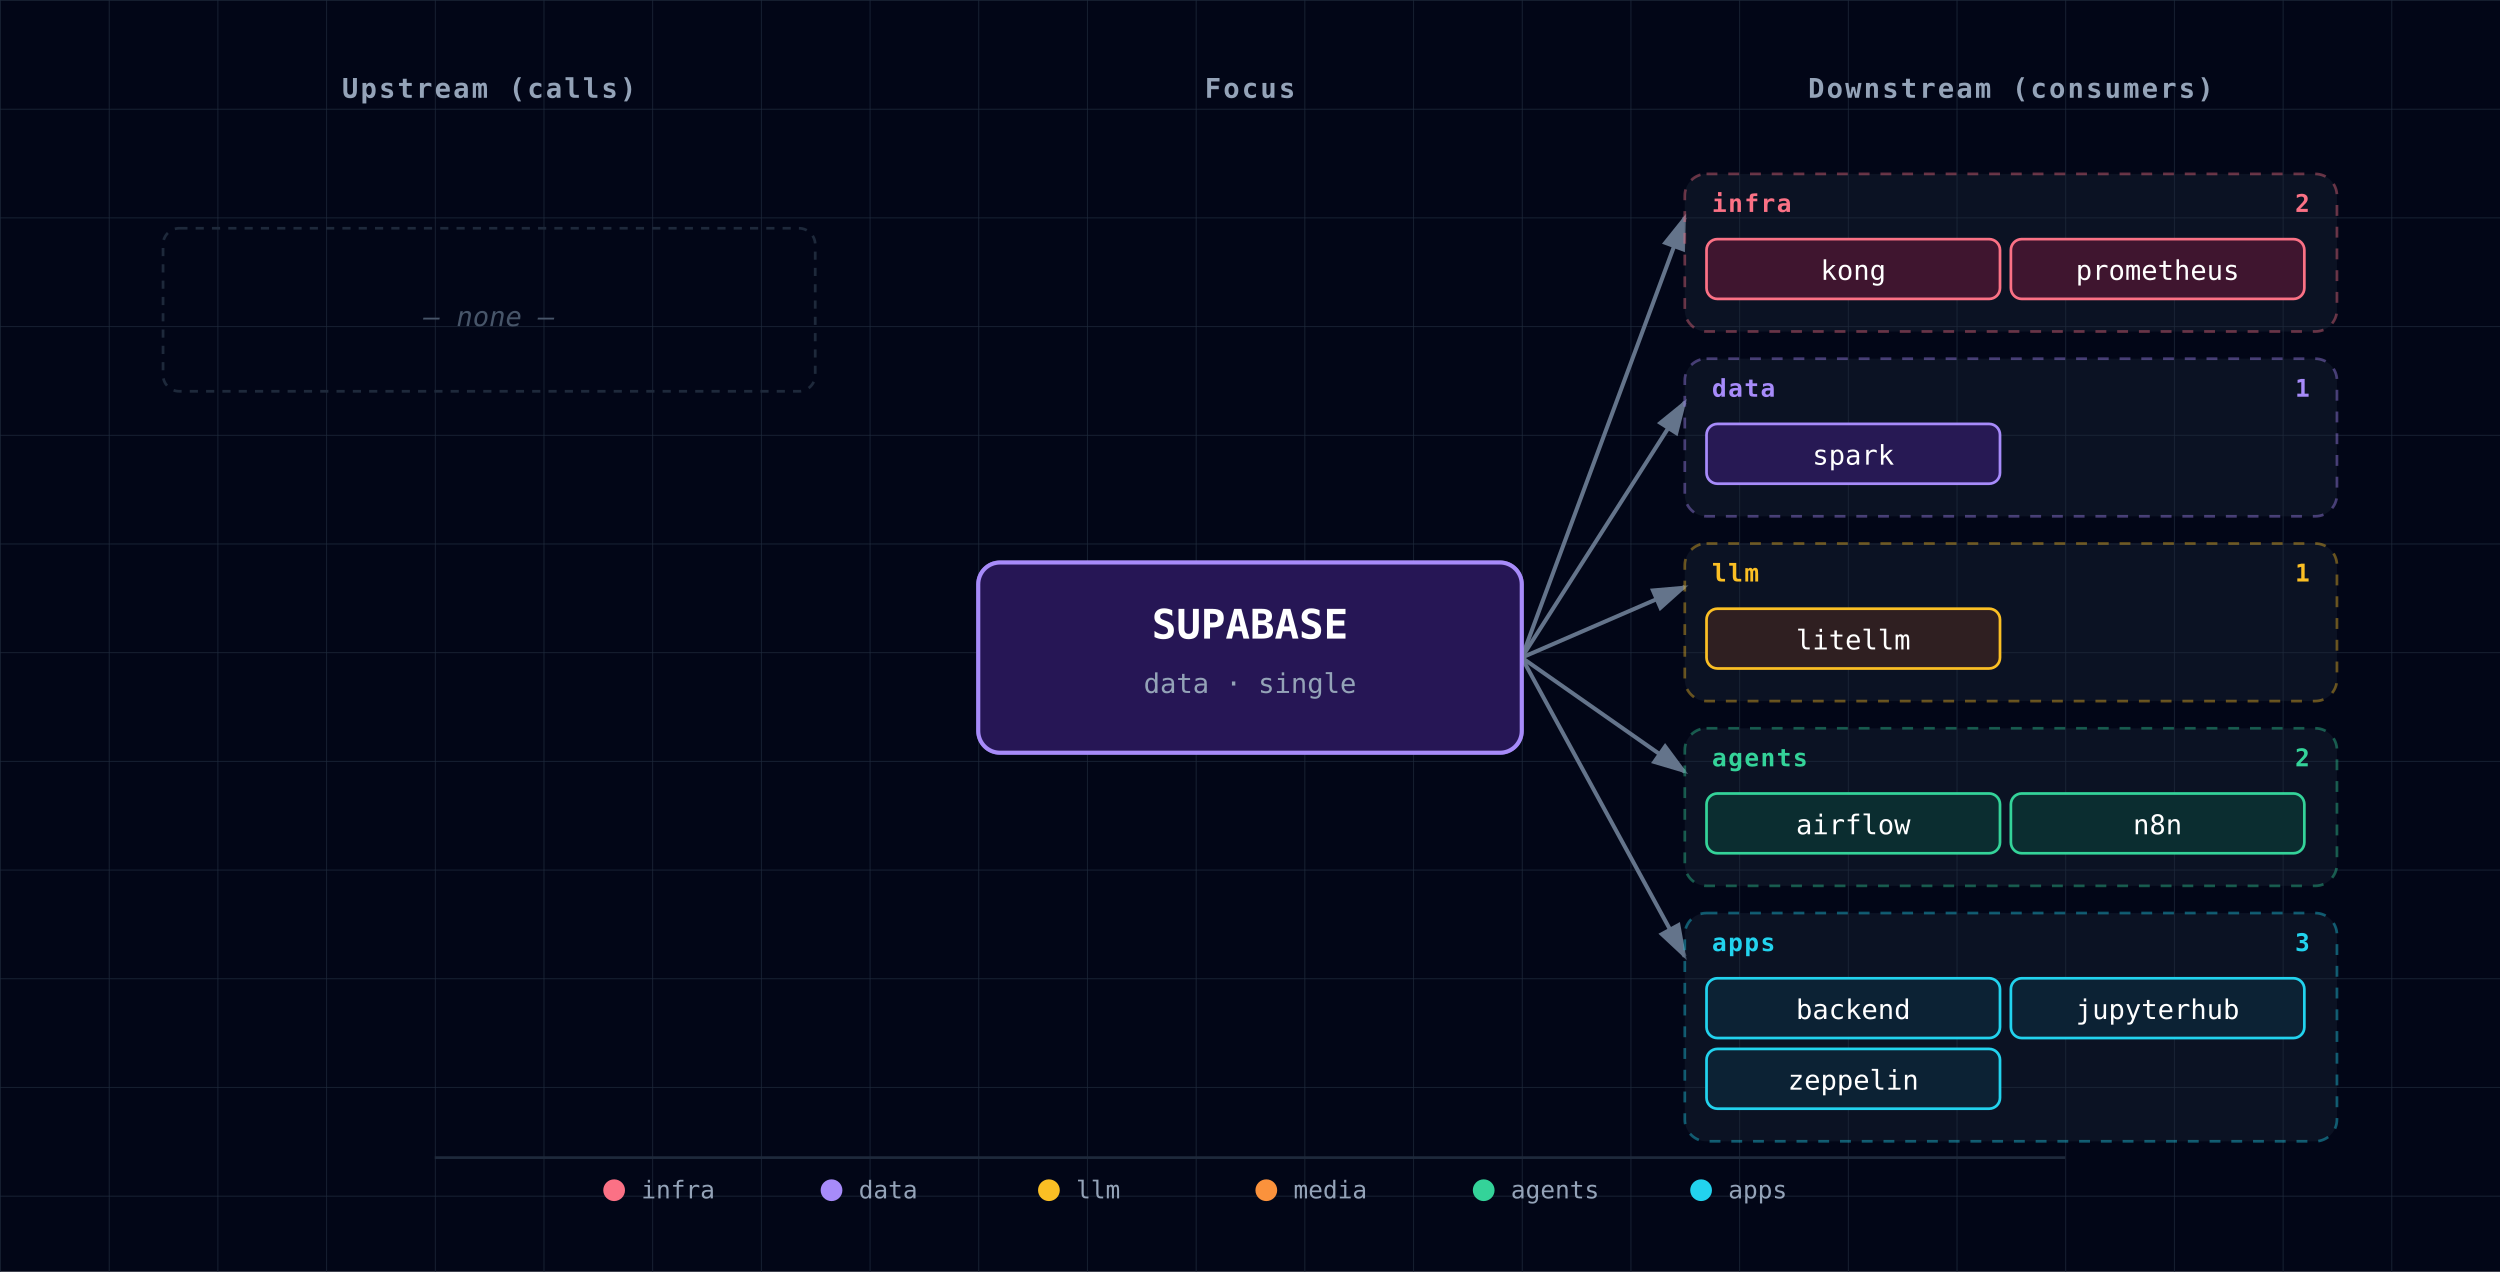
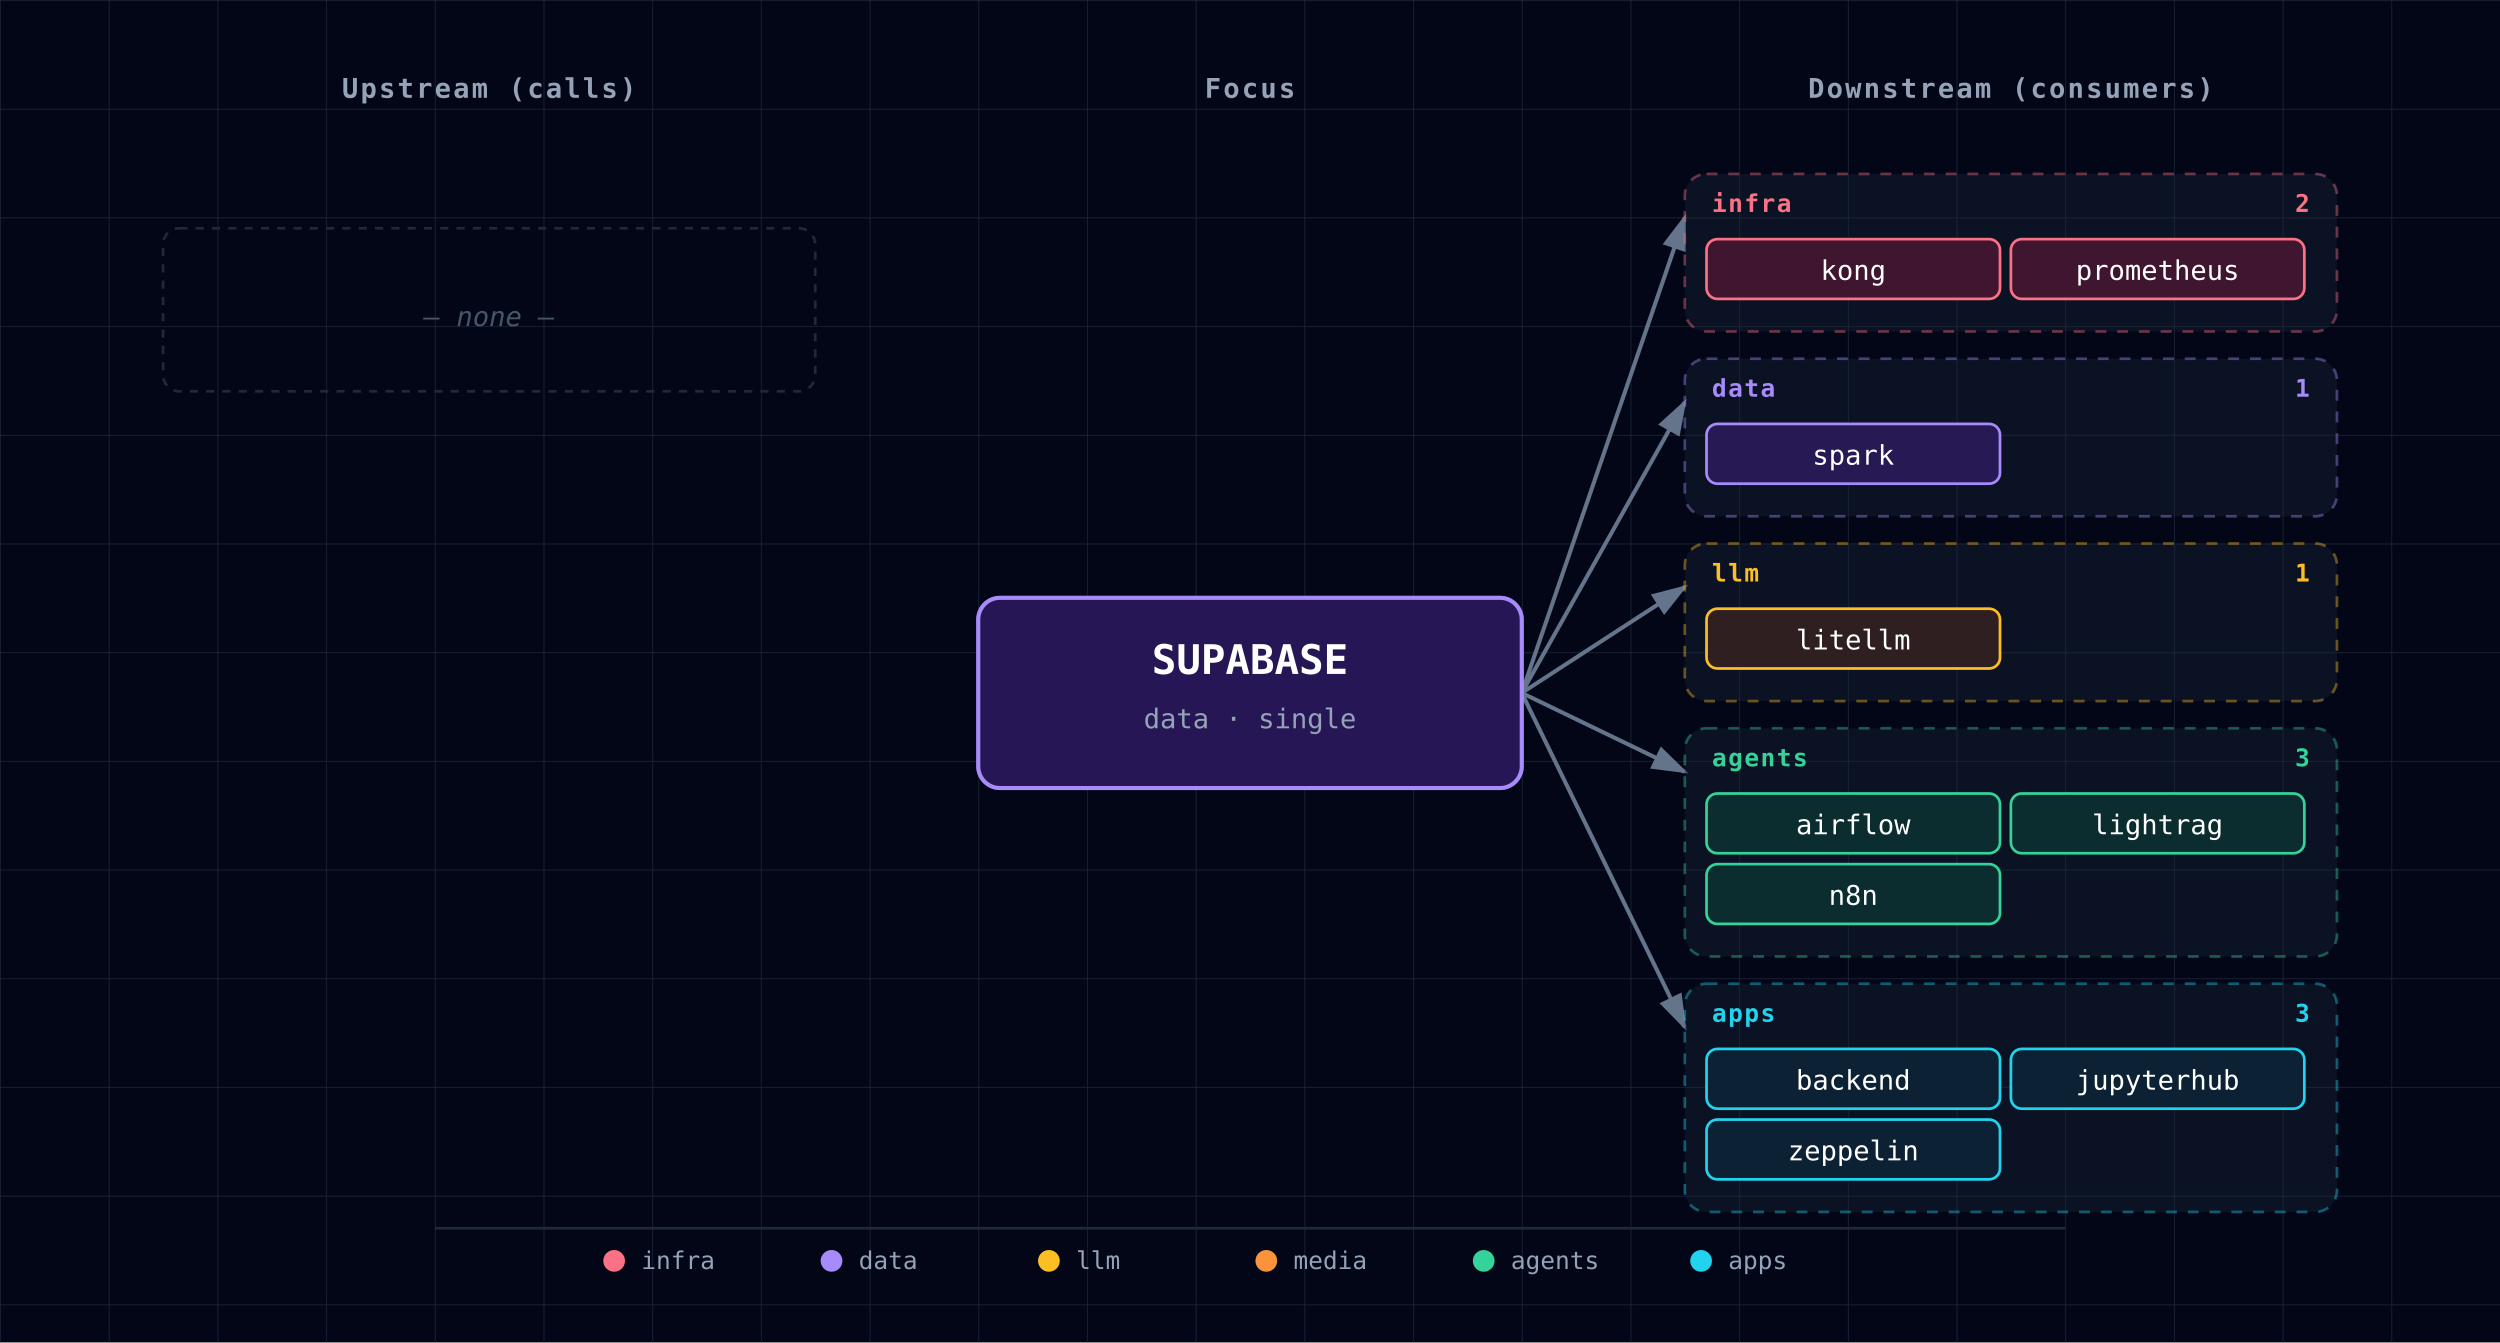
- <svg xmlns="http://www.w3.org/2000/svg" viewBox="0 0 920 468" font-family="'JetBrains Mono', 'Fira Code', Menlo, Consolas, monospace">
+ <svg xmlns="http://www.w3.org/2000/svg" viewBox="0 0 920 494" font-family="'JetBrains Mono', 'Fira Code', Menlo, Consolas, monospace">
  <defs>
    <pattern id="grid" width="40" height="40" patternUnits="userSpaceOnUse">
      <path d="M 40 0 L 0 0 0 40" fill="none" stroke="#1e293b" stroke-width="0.5" />
    </pattern>
    <marker id="arrowhead" markerWidth="9" markerHeight="6" refX="8" refY="3" orient="auto">
      <polygon points="0 0, 9 3, 0 6" fill="#64748b" />
    </marker>
    <filter id="focus-glow" x="-50%" y="-50%" width="200%" height="200%">
      <feGaussianBlur in="SourceAlpha" stdDeviation="6" />
      <feFlood flood-color="#a78bfa" flood-opacity="0.6" />
      <feComposite in2="SourceAlpha" operator="in" />
      <feMerge>
        <feMergeNode />
        <feMergeNode in="SourceGraphic" />
      </feMerge>
    </filter>
  </defs>
-   <rect width="920" height="468" fill="#020617" />
-   <rect width="920" height="468" fill="url(#grid)" />
+   <rect width="920" height="494" fill="#020617" />
+   <rect width="920" height="494" fill="url(#grid)" />
  <text x="180" y="36" fill="#94a3b8" font-size="10" font-weight="600" text-anchor="middle" letter-spacing="0.08em">Upstream (calls)</text>
  <text x="460" y="36" fill="#94a3b8" font-size="10" font-weight="600" text-anchor="middle" letter-spacing="0.08em">Focus</text>
  <text x="740" y="36" fill="#94a3b8" font-size="10" font-weight="600" text-anchor="middle" letter-spacing="0.08em">Downstream (consumers)</text>
-   <line x1="560" y1="242" x2="620" y2="80" stroke="#64748b" stroke-width="1.5" marker-end="url(#arrowhead)" />
-   <line x1="560" y1="242" x2="620" y2="148" stroke="#64748b" stroke-width="1.5" marker-end="url(#arrowhead)" />
-   <line x1="560" y1="242" x2="620" y2="216" stroke="#64748b" stroke-width="1.5" marker-end="url(#arrowhead)" />
-   <line x1="560" y1="242" x2="620" y2="284" stroke="#64748b" stroke-width="1.5" marker-end="url(#arrowhead)" />
-   <line x1="560" y1="242" x2="620" y2="352" stroke="#64748b" stroke-width="1.5" marker-end="url(#arrowhead)" />
+   <line x1="560" y1="255" x2="620" y2="80" stroke="#64748b" stroke-width="1.5" marker-end="url(#arrowhead)" />
+   <line x1="560" y1="255" x2="620" y2="148" stroke="#64748b" stroke-width="1.5" marker-end="url(#arrowhead)" />
+   <line x1="560" y1="255" x2="620" y2="216" stroke="#64748b" stroke-width="1.5" marker-end="url(#arrowhead)" />
+   <line x1="560" y1="255" x2="620" y2="284" stroke="#64748b" stroke-width="1.5" marker-end="url(#arrowhead)" />
+   <line x1="560" y1="255" x2="620" y2="378" stroke="#64748b" stroke-width="1.5" marker-end="url(#arrowhead)" />
  <g>
    <rect x="60" y="84" width="240" height="60" rx="6" fill="none" stroke="#1e293b" stroke-width="1" stroke-dasharray="3,3" />
    <text x="180" y="120" fill="#475569" font-size="10" font-style="italic" text-anchor="middle">— none —</text>
  </g>
  <g>
    <g class="cluster">
      <rect x="620" y="64" width="240" height="58" rx="8" fill="rgba(30,41,59,0.35)" stroke="#fb7185" stroke-width="1" stroke-dasharray="4,4" stroke-opacity="0.4" />
      <text x="630" y="78" fill="#fb7185" font-size="9" font-weight="700" text-anchor="start" style="letter-spacing:0.06em;text-transform:uppercase;">infra</text>
      <text x="850" y="78" fill="#fb7185" font-size="9" font-weight="600" text-anchor="end">2</text>
    </g>
    <g>
      <rect x="628" y="88" width="108" height="22" rx="4" fill="#0f172a" />
      <rect x="628" y="88" width="108" height="22" rx="4" fill="rgba(136, 19, 55, 0.4)" stroke="#fb7185" stroke-width="1" />
      <text x="682" y="103" fill="white" font-size="10" text-anchor="middle">kong</text>
    </g>
    <g>
      <rect x="740" y="88" width="108" height="22" rx="4" fill="#0f172a" />
      <rect x="740" y="88" width="108" height="22" rx="4" fill="rgba(136, 19, 55, 0.4)" stroke="#fb7185" stroke-width="1" />
      <text x="794" y="103" fill="white" font-size="10" text-anchor="middle">prometheus</text>
    </g>
    <g class="cluster">
      <rect x="620" y="132" width="240" height="58" rx="8" fill="rgba(30,41,59,0.35)" stroke="#a78bfa" stroke-width="1" stroke-dasharray="4,4" stroke-opacity="0.4" />
      <text x="630" y="146" fill="#a78bfa" font-size="9" font-weight="700" text-anchor="start" style="letter-spacing:0.06em;text-transform:uppercase;">data</text>
      <text x="850" y="146" fill="#a78bfa" font-size="9" font-weight="600" text-anchor="end">1</text>
    </g>
    <g>
      <rect x="628" y="156" width="108" height="22" rx="4" fill="#0f172a" />
      <rect x="628" y="156" width="108" height="22" rx="4" fill="rgba(76, 29, 149, 0.4)" stroke="#a78bfa" stroke-width="1" />
      <text x="682" y="171" fill="white" font-size="10" text-anchor="middle">spark</text>
    </g>
    <g class="cluster">
      <rect x="620" y="200" width="240" height="58" rx="8" fill="rgba(30,41,59,0.35)" stroke="#fbbf24" stroke-width="1" stroke-dasharray="4,4" stroke-opacity="0.4" />
      <text x="630" y="214" fill="#fbbf24" font-size="9" font-weight="700" text-anchor="start" style="letter-spacing:0.06em;text-transform:uppercase;">llm</text>
      <text x="850" y="214" fill="#fbbf24" font-size="9" font-weight="600" text-anchor="end">1</text>
    </g>
    <g>
      <rect x="628" y="224" width="108" height="22" rx="4" fill="#0f172a" />
      <rect x="628" y="224" width="108" height="22" rx="4" fill="rgba(120, 53, 15, 0.3)" stroke="#fbbf24" stroke-width="1" />
      <text x="682" y="239" fill="white" font-size="10" text-anchor="middle">litellm</text>
    </g>
    <g class="cluster">
-       <rect x="620" y="268" width="240" height="58" rx="8" fill="rgba(30,41,59,0.35)" stroke="#34d399" stroke-width="1" stroke-dasharray="4,4" stroke-opacity="0.4" />
+       <rect x="620" y="268" width="240" height="84" rx="8" fill="rgba(30,41,59,0.35)" stroke="#34d399" stroke-width="1" stroke-dasharray="4,4" stroke-opacity="0.4" />
      <text x="630" y="282" fill="#34d399" font-size="9" font-weight="700" text-anchor="start" style="letter-spacing:0.06em;text-transform:uppercase;">agents</text>
-       <text x="850" y="282" fill="#34d399" font-size="9" font-weight="600" text-anchor="end">2</text>
+       <text x="850" y="282" fill="#34d399" font-size="9" font-weight="600" text-anchor="end">3</text>
    </g>
    <g>
      <rect x="628" y="292" width="108" height="22" rx="4" fill="#0f172a" />
      <rect x="628" y="292" width="108" height="22" rx="4" fill="rgba(6, 78, 59, 0.4)" stroke="#34d399" stroke-width="1" />
      <text x="682" y="307" fill="white" font-size="10" text-anchor="middle">airflow</text>
    </g>
    <g>
      <rect x="740" y="292" width="108" height="22" rx="4" fill="#0f172a" />
      <rect x="740" y="292" width="108" height="22" rx="4" fill="rgba(6, 78, 59, 0.4)" stroke="#34d399" stroke-width="1" />
-       <text x="794" y="307" fill="white" font-size="10" text-anchor="middle">n8n</text>
+       <text x="794" y="307" fill="white" font-size="10" text-anchor="middle">lightrag</text>
+     </g>
+     <g>
+       <rect x="628" y="318" width="108" height="22" rx="4" fill="#0f172a" />
+       <rect x="628" y="318" width="108" height="22" rx="4" fill="rgba(6, 78, 59, 0.4)" stroke="#34d399" stroke-width="1" />
+       <text x="682" y="333" fill="white" font-size="10" text-anchor="middle">n8n</text>
    </g>
    <g class="cluster">
-       <rect x="620" y="336" width="240" height="84" rx="8" fill="rgba(30,41,59,0.35)" stroke="#22d3ee" stroke-width="1" stroke-dasharray="4,4" stroke-opacity="0.4" />
-       <text x="630" y="350" fill="#22d3ee" font-size="9" font-weight="700" text-anchor="start" style="letter-spacing:0.06em;text-transform:uppercase;">apps</text>
-       <text x="850" y="350" fill="#22d3ee" font-size="9" font-weight="600" text-anchor="end">3</text>
-     </g>
-     <g>
-       <rect x="628" y="360" width="108" height="22" rx="4" fill="#0f172a" />
-       <rect x="628" y="360" width="108" height="22" rx="4" fill="rgba(8, 51, 68, 0.4)" stroke="#22d3ee" stroke-width="1" />
-       <text x="682" y="375" fill="white" font-size="10" text-anchor="middle">backend</text>
-     </g>
-     <g>
-       <rect x="740" y="360" width="108" height="22" rx="4" fill="#0f172a" />
-       <rect x="740" y="360" width="108" height="22" rx="4" fill="rgba(8, 51, 68, 0.4)" stroke="#22d3ee" stroke-width="1" />
-       <text x="794" y="375" fill="white" font-size="10" text-anchor="middle">jupyterhub</text>
+       <rect x="620" y="362" width="240" height="84" rx="8" fill="rgba(30,41,59,0.35)" stroke="#22d3ee" stroke-width="1" stroke-dasharray="4,4" stroke-opacity="0.4" />
+       <text x="630" y="376" fill="#22d3ee" font-size="9" font-weight="700" text-anchor="start" style="letter-spacing:0.06em;text-transform:uppercase;">apps</text>
+       <text x="850" y="376" fill="#22d3ee" font-size="9" font-weight="600" text-anchor="end">3</text>
    </g>
    <g>
      <rect x="628" y="386" width="108" height="22" rx="4" fill="#0f172a" />
      <rect x="628" y="386" width="108" height="22" rx="4" fill="rgba(8, 51, 68, 0.4)" stroke="#22d3ee" stroke-width="1" />
-       <text x="682" y="401" fill="white" font-size="10" text-anchor="middle">zeppelin</text>
+       <text x="682" y="401" fill="white" font-size="10" text-anchor="middle">backend</text>
+     </g>
+     <g>
+       <rect x="740" y="386" width="108" height="22" rx="4" fill="#0f172a" />
+       <rect x="740" y="386" width="108" height="22" rx="4" fill="rgba(8, 51, 68, 0.4)" stroke="#22d3ee" stroke-width="1" />
+       <text x="794" y="401" fill="white" font-size="10" text-anchor="middle">jupyterhub</text>
+     </g>
+     <g>
+       <rect x="628" y="412" width="108" height="22" rx="4" fill="#0f172a" />
+       <rect x="628" y="412" width="108" height="22" rx="4" fill="rgba(8, 51, 68, 0.4)" stroke="#22d3ee" stroke-width="1" />
+       <text x="682" y="427" fill="white" font-size="10" text-anchor="middle">zeppelin</text>
    </g>
  </g>
  <g class="focus" filter="url(#focus-glow)">
-     <rect x="360" y="207" width="200" height="70" rx="8" fill="#0f172a" />
-     <rect x="360" y="207" width="200" height="70" rx="8" fill="rgba(76, 29, 149, 0.4)" stroke="#a78bfa" stroke-width="1.5" />
-     <text x="460" y="235" fill="white" font-size="15" font-weight="700" text-anchor="middle">SUPABASE</text>
-     <text x="460" y="255" fill="#94a3b8" font-size="10" text-anchor="middle">data · single</text>
+     <rect x="360" y="220" width="200" height="70" rx="8" fill="#0f172a" />
+     <rect x="360" y="220" width="200" height="70" rx="8" fill="rgba(76, 29, 149, 0.4)" stroke="#a78bfa" stroke-width="1.5" />
+     <text x="460" y="248" fill="white" font-size="15" font-weight="700" text-anchor="middle">SUPABASE</text>
+     <text x="460" y="268" fill="#94a3b8" font-size="10" text-anchor="middle">data · single</text>
  </g>
  <g class="legend">
-     <line x1="160" y1="426" x2="760" y2="426" stroke="#1e293b" stroke-width="1" />
-     <circle cx="226" cy="438" r="4" fill="#fb7185" />
-     <text x="236" y="441" fill="#94a3b8" font-size="9" font-weight="400" text-anchor="start">infra</text>
-     <circle cx="306" cy="438" r="4" fill="#a78bfa" />
-     <text x="316" y="441" fill="#94a3b8" font-size="9" font-weight="400" text-anchor="start">data</text>
-     <circle cx="386" cy="438" r="4" fill="#fbbf24" />
-     <text x="396" y="441" fill="#94a3b8" font-size="9" font-weight="400" text-anchor="start">llm</text>
-     <circle cx="466" cy="438" r="4" fill="#fb923c" />
-     <text x="476" y="441" fill="#94a3b8" font-size="9" font-weight="400" text-anchor="start">media</text>
-     <circle cx="546" cy="438" r="4" fill="#34d399" />
-     <text x="556" y="441" fill="#94a3b8" font-size="9" font-weight="400" text-anchor="start">agents</text>
-     <circle cx="626" cy="438" r="4" fill="#22d3ee" />
-     <text x="636" y="441" fill="#94a3b8" font-size="9" font-weight="400" text-anchor="start">apps</text>
+     <line x1="160" y1="452" x2="760" y2="452" stroke="#1e293b" stroke-width="1" />
+     <circle cx="226" cy="464" r="4" fill="#fb7185" />
+     <text x="236" y="467" fill="#94a3b8" font-size="9" font-weight="400" text-anchor="start">infra</text>
+     <circle cx="306" cy="464" r="4" fill="#a78bfa" />
+     <text x="316" y="467" fill="#94a3b8" font-size="9" font-weight="400" text-anchor="start">data</text>
+     <circle cx="386" cy="464" r="4" fill="#fbbf24" />
+     <text x="396" y="467" fill="#94a3b8" font-size="9" font-weight="400" text-anchor="start">llm</text>
+     <circle cx="466" cy="464" r="4" fill="#fb923c" />
+     <text x="476" y="467" fill="#94a3b8" font-size="9" font-weight="400" text-anchor="start">media</text>
+     <circle cx="546" cy="464" r="4" fill="#34d399" />
+     <text x="556" y="467" fill="#94a3b8" font-size="9" font-weight="400" text-anchor="start">agents</text>
+     <circle cx="626" cy="464" r="4" fill="#22d3ee" />
+     <text x="636" y="467" fill="#94a3b8" font-size="9" font-weight="400" text-anchor="start">apps</text>
  </g>
</svg>
